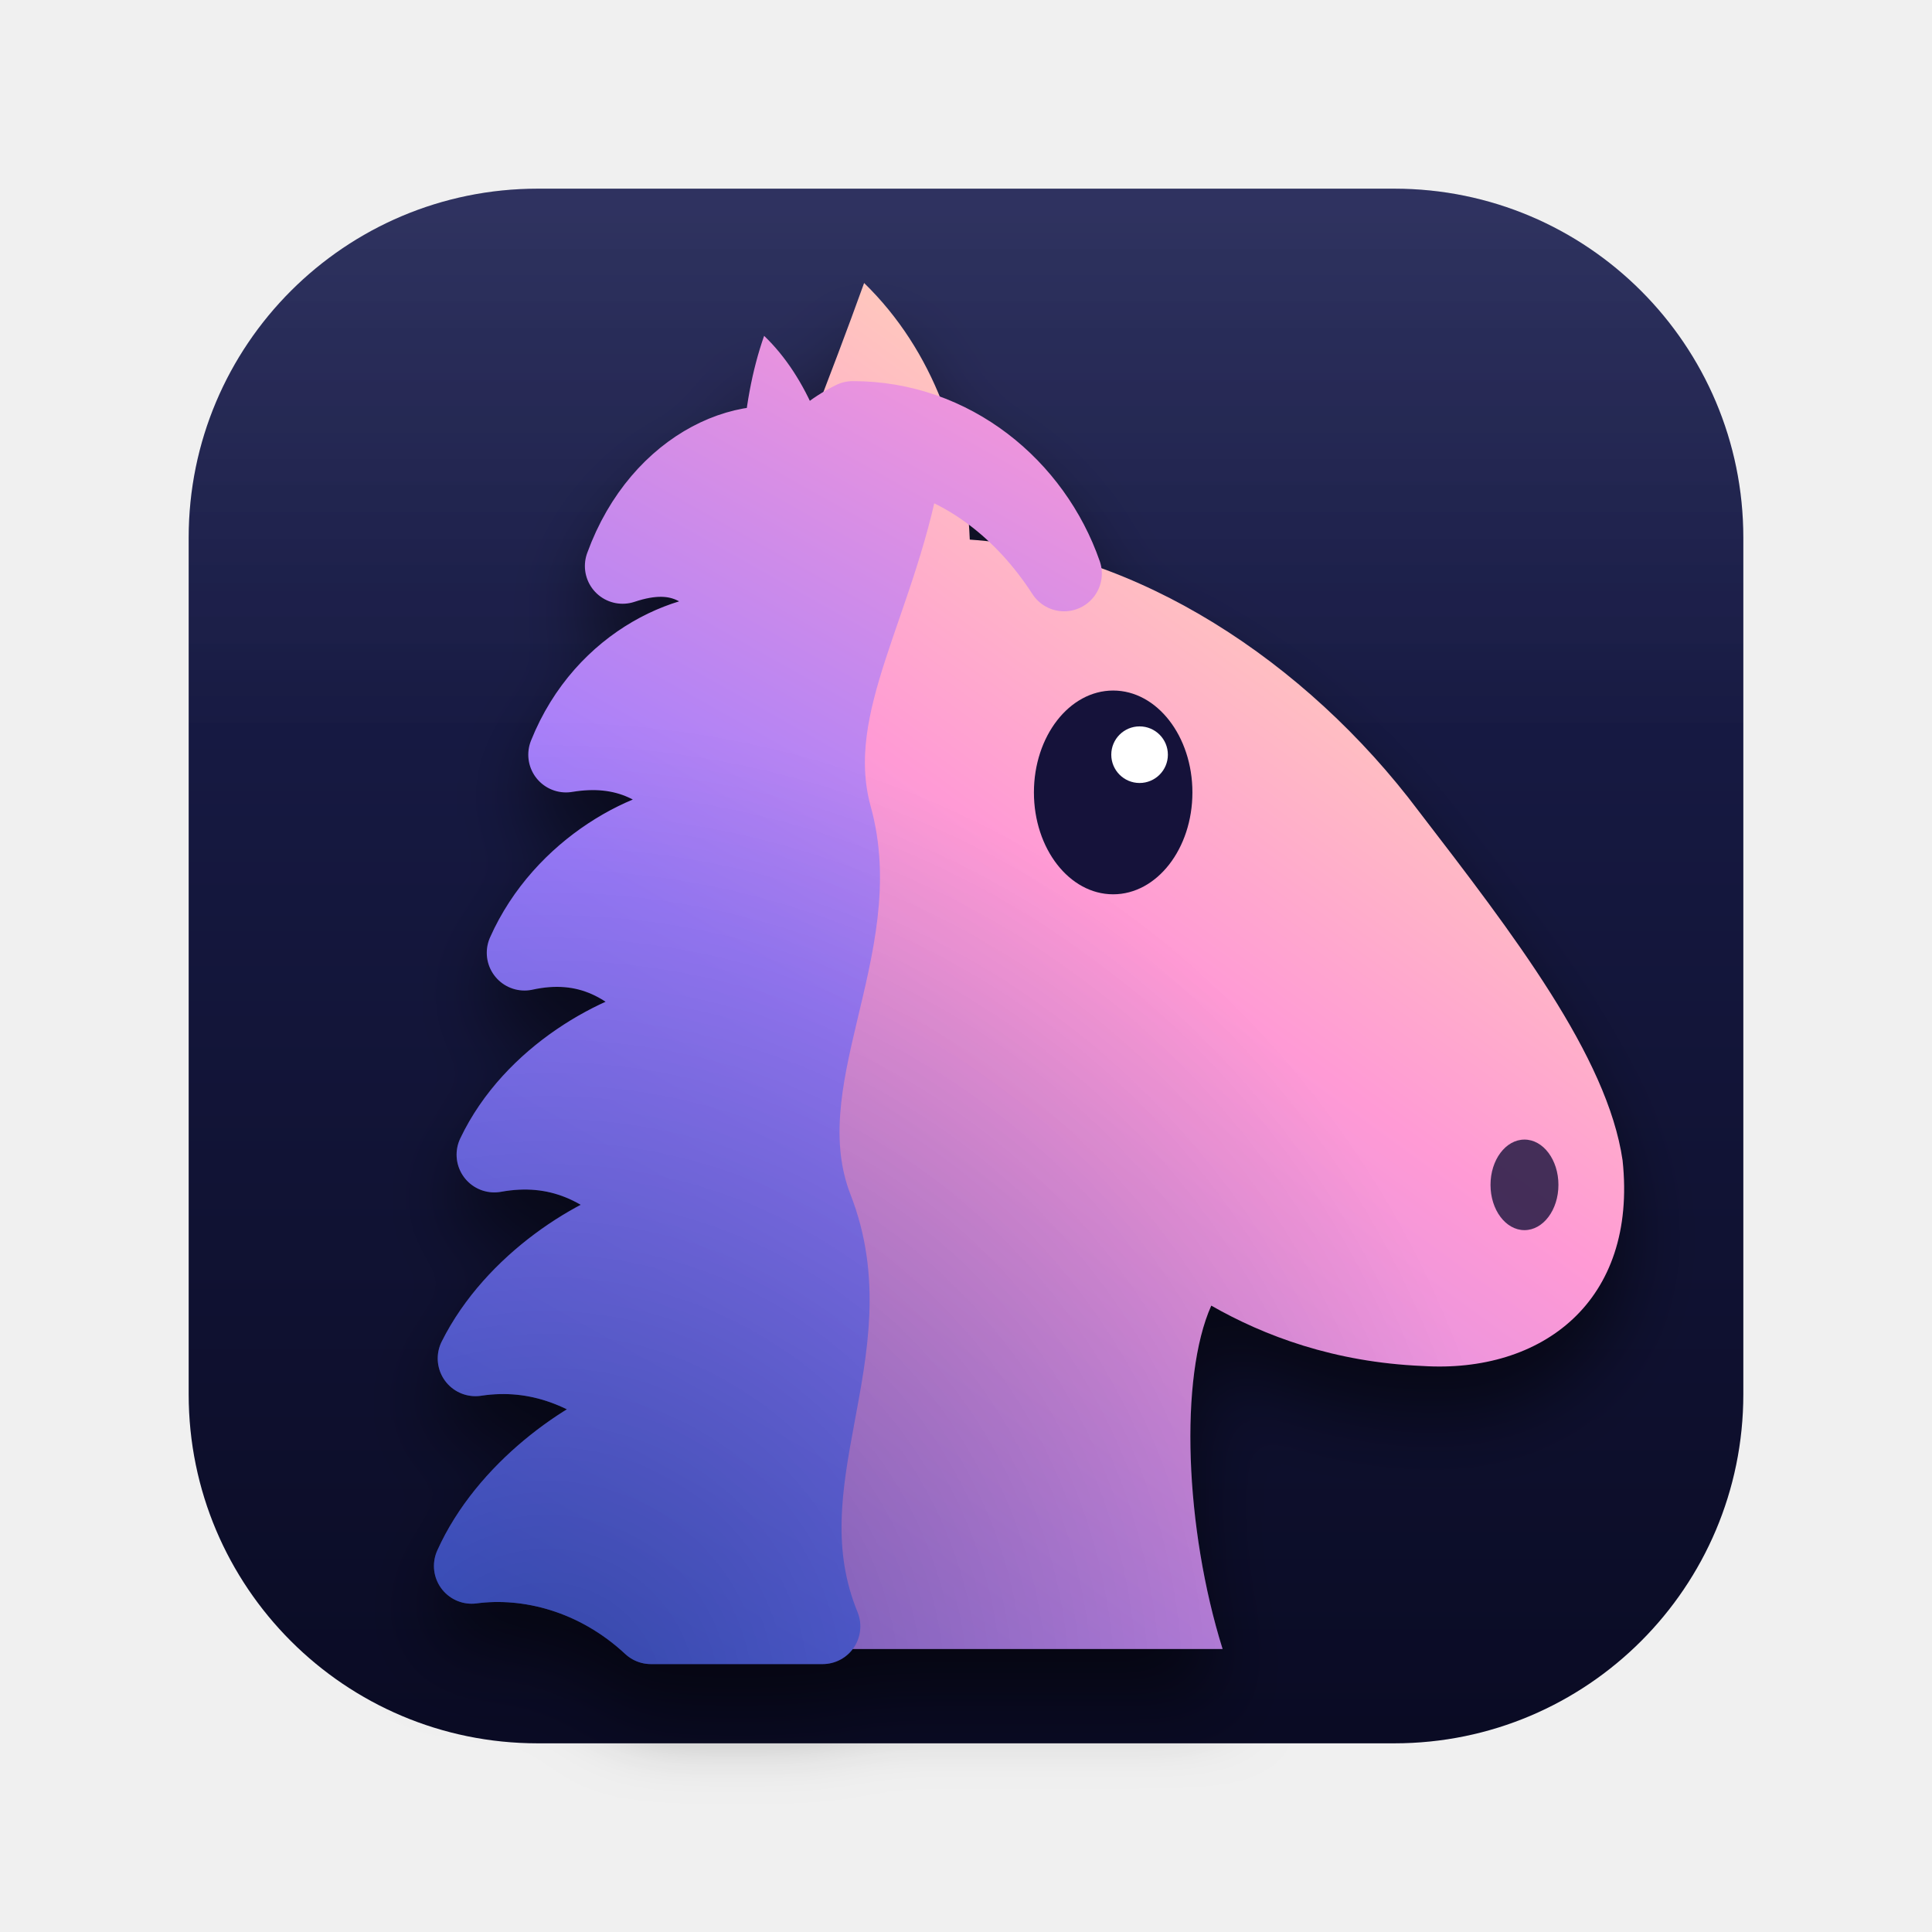
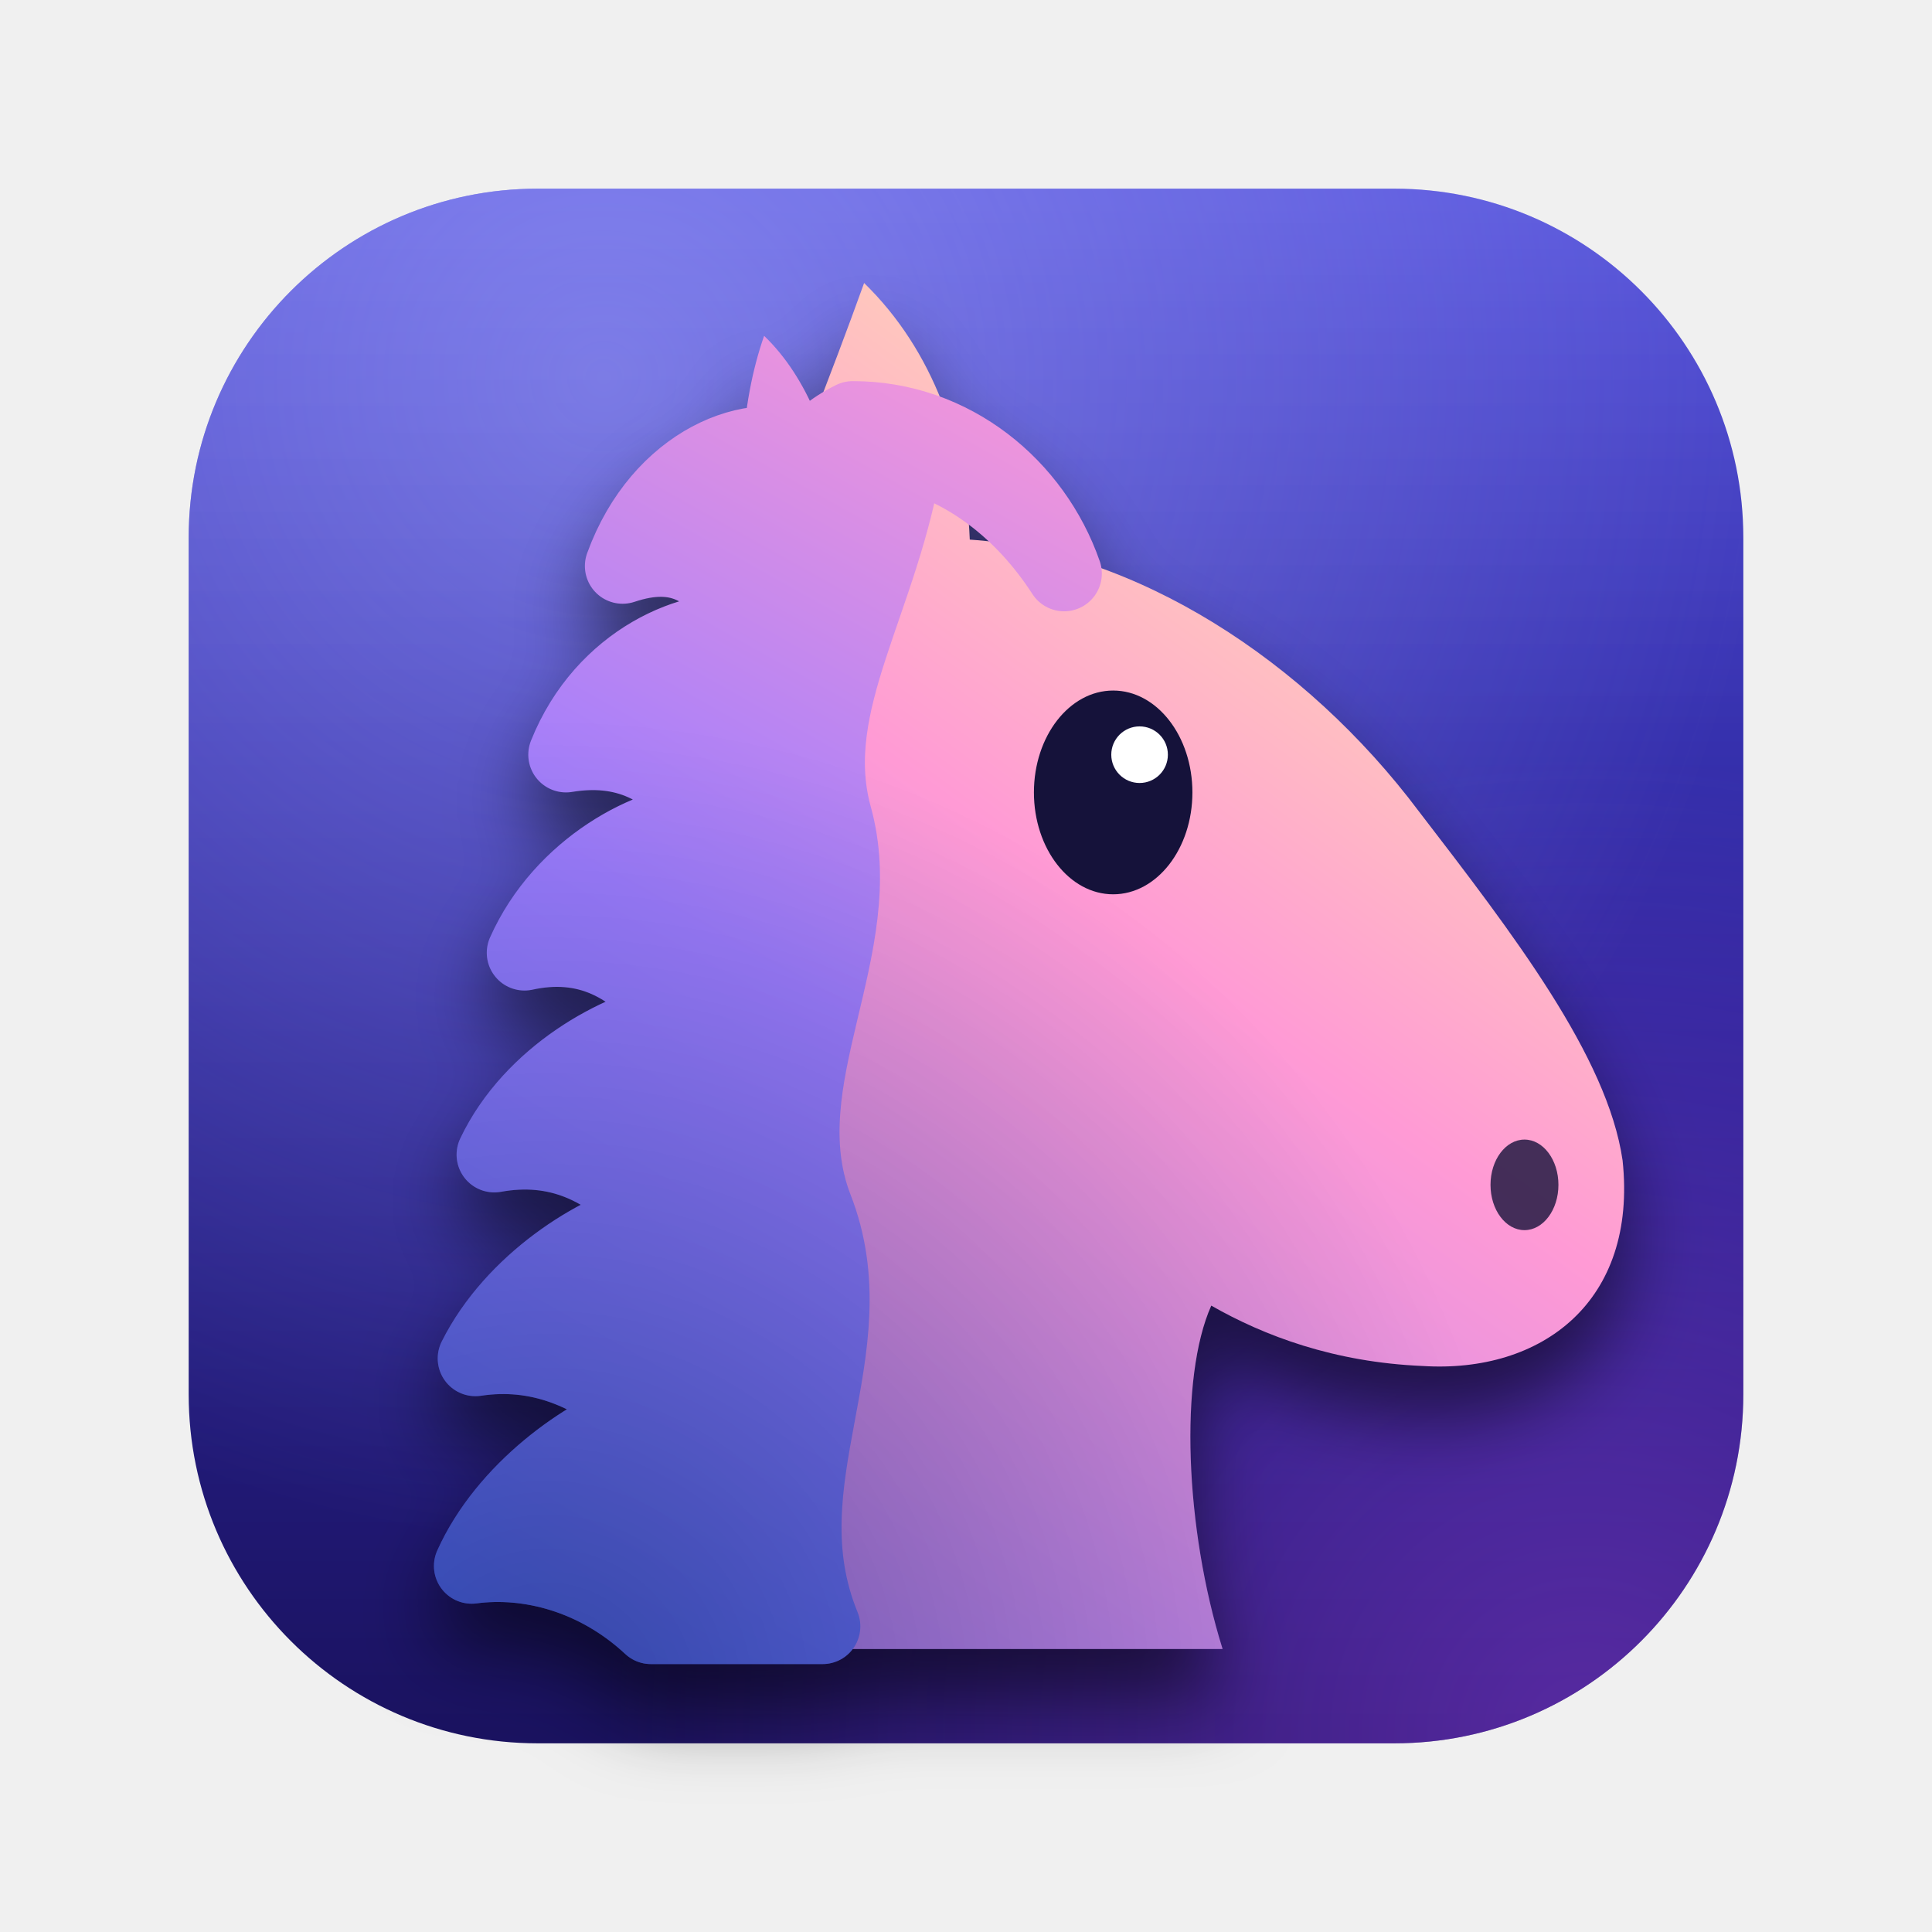
<svg xmlns="http://www.w3.org/2000/svg" width="1024" height="1024" viewBox="0 0 1024 1024">
  <defs>
    <path id="ear" d="M405 178 C428 200 442 236 445 272 L398 300 C390 262 392 215 405 178 Z" />
    <path id="head" d="M458 150 C495 186 512 236 514 286 C602 292 692 350 752 430 C802 495 852 560 860 615 C868 690 817 728 754 724 C707 722 670 708 642 692 C625 730 628 810 648 874 L400 874 C380 874 360 860 350 840 L400 300 C420 250 440 200 458 150 Z" />
    <circle id="cheek" cx="592" cy="590" r="104" />
    <path id="mane" d="M430 240 C400 225 350 245 330 300 C360 290 380 300 398 335 C368 330 320 350 300 400 C330 395 355 405 375 435 C345 435 298 460 278 505 C310 498 336 510 358 540 C328 545 282 570 262 612 C295 606 322 618 346 645 C316 652 272 680 252 720 C285 715 314 727 340 750 C310 760 268 790 250 830 C280 826 316 835 345 862 L436 862 C404 784 462 716 432 640 C406 572 462 502 442 432 C426 372 468 318 480 240 C512 248 542 270 564 304 C548 258 505 222 452 222 C440 228 434 234 430 240 Z" />
    <linearGradient id="ground" x1="0" y1="0" x2="0" y2="1">
-       <stop offset="0" stop-color="#1d2152" />
-       <stop offset="1" stop-color="#0a0b24" />
+       <stop offset="0" stop-color="#4a47d8" />
+       <stop offset=".55" stop-color="#2b2496" />
+       <stop offset="1" stop-color="#1a1260" />
    </linearGradient>
+     <radialGradient id="glow" gradientUnits="userSpaceOnUse" cx="320" cy="200" r="620">
+       <stop offset="0" stop-color="#a5a8ff" stop-opacity=".5" />
+       <stop offset="1" stop-color="#a5a8ff" stop-opacity="0" />
+     </radialGradient>
+     <radialGradient id="low" gradientUnits="userSpaceOnUse" cx="840" cy="920" r="520">
+       <stop offset="0" stop-color="#b14cff" stop-opacity=".4" />
+       <stop offset="1" stop-color="#b14cff" stop-opacity="0" />
+     </radialGradient>
    <linearGradient id="sheen" x1="0" y1="0" x2="0" y2="1">
      <stop offset="0" stop-color="#ffffff" stop-opacity=".08" />
      <stop offset=".35" stop-color="#ffffff" stop-opacity="0" />
    </linearGradient>
    <linearGradient id="face" gradientUnits="userSpaceOnUse" x1="830" y1="180" x2="320" y2="880">
      <stop offset="0" stop-color="#fff3a6" />
      <stop offset=".45" stop-color="#ff9ad5" />
      <stop offset="1" stop-color="#9b7cff" />
    </linearGradient>
    <linearGradient id="hair" gradientUnits="userSpaceOnUse" x1="620" y1="200" x2="250" y2="860">
      <stop offset="0" stop-color="#ff9ad5" />
      <stop offset=".5" stop-color="#9b7cff" />
      <stop offset="1" stop-color="#4f6bff" />
    </linearGradient>
    <radialGradient id="dusk" gradientUnits="userSpaceOnUse" cx="290" cy="900" r="520">
      <stop offset="0" stop-color="#000000" stop-opacity=".34" />
      <stop offset="1" stop-color="#000000" stop-opacity="0" />
    </radialGradient>
    <filter id="drop" x="-30%" y="-30%" width="160%" height="160%">
      <feGaussianBlur stdDeviation="20" />
    </filter>
    <mask id="horse" maskUnits="userSpaceOnUse" x="0" y="0" width="1024" height="1024">
      <g fill="#ffffff">
        <use href="#ear" />
        <use href="#head" />
        <use href="#cheek" />
        <use href="#mane" stroke="#ffffff" stroke-width="40" stroke-linejoin="round" />
      </g>
    </mask>
  </defs>
  <rect x="100" y="100" width="824" height="824" rx="185" fill="url(#ground)" />
+   <rect x="100" y="100" width="824" height="824" rx="185" fill="url(#glow)" />
+   <rect x="100" y="100" width="824" height="824" rx="185" fill="url(#low)" />
  <rect x="100" y="100" width="824" height="824" rx="185" fill="url(#sheen)" />
  <g filter="url(#drop)" opacity=".55" transform="translate(0 26)">
    <rect width="1024" height="1024" fill="#000000" mask="url(#horse)" />
  </g>
  <use href="#ear" fill="url(#hair)" />
  <use href="#head" fill="url(#face)" />
  <use href="#cheek" fill="url(#face)" />
  <use href="#mane" fill="url(#hair)" stroke="url(#hair)" stroke-width="40" stroke-linejoin="round" />
  <rect width="1024" height="1024" fill="url(#dusk)" mask="url(#horse)" />
  <ellipse cx="590" cy="420" rx="42" ry="54" fill="#15123a" />
  <circle cx="604" cy="400" r="15" fill="#ffffff" />
  <ellipse cx="808" cy="628" rx="18" ry="24" fill="#15123a" opacity=".8" />
</svg>
